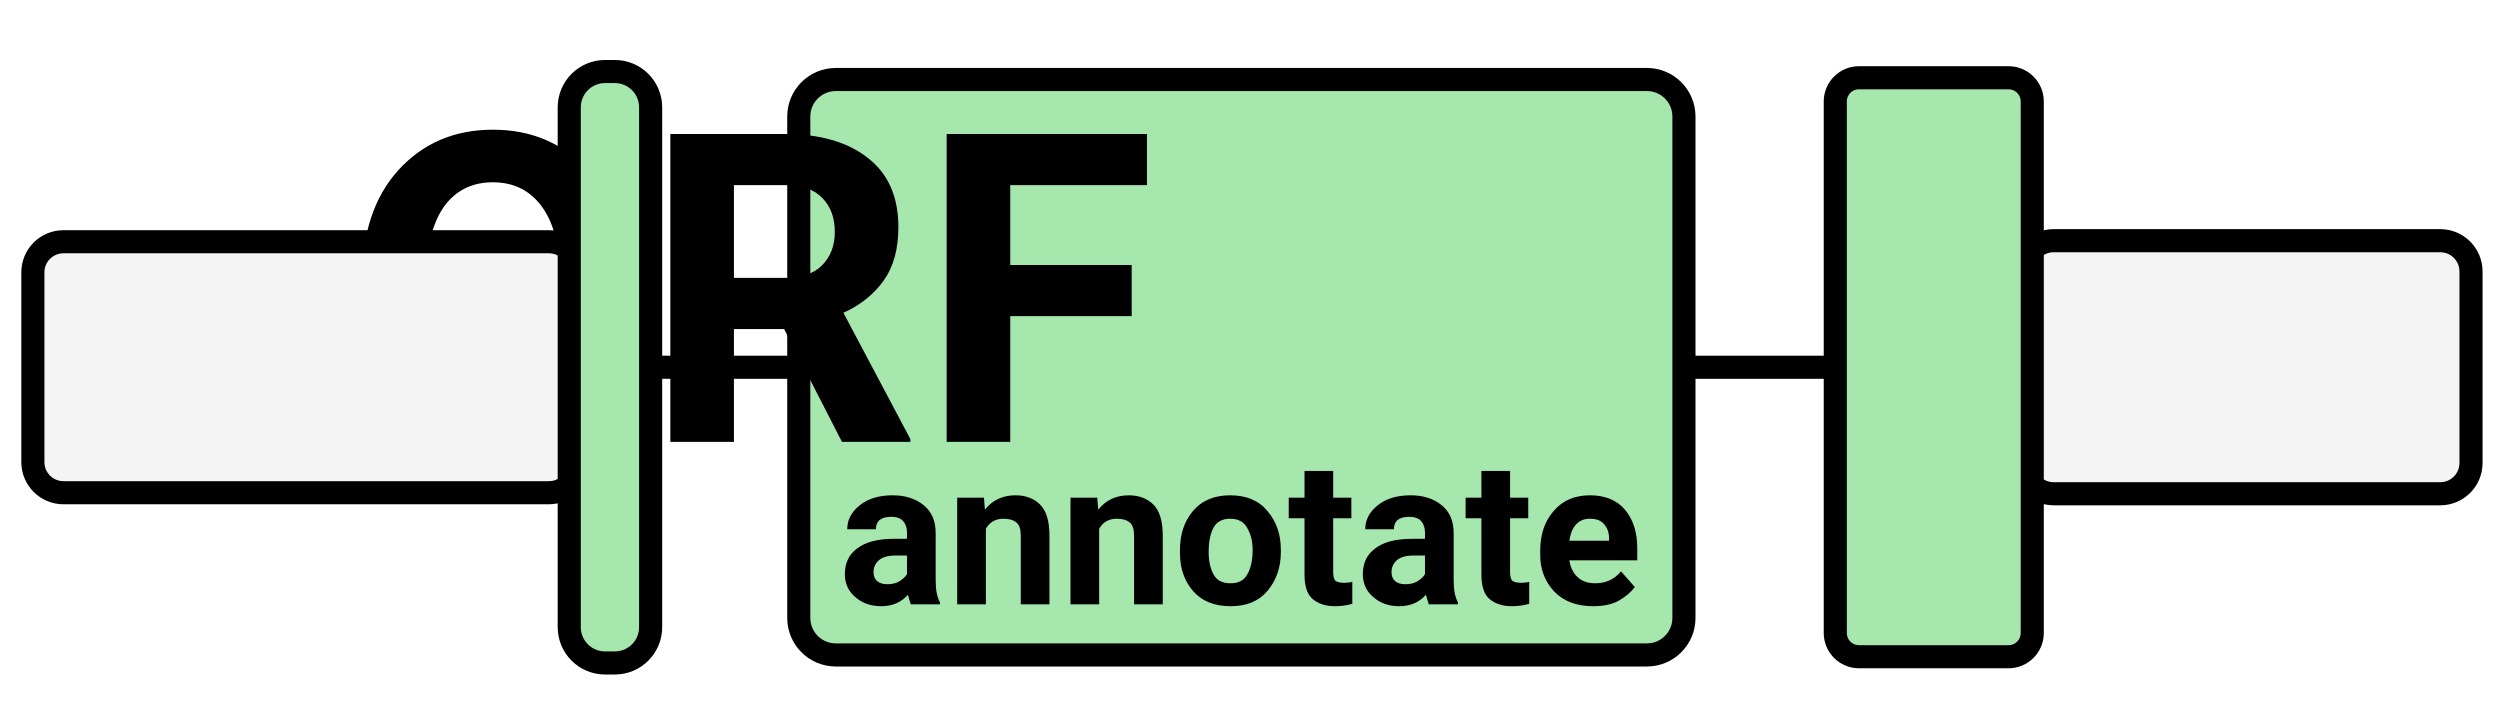
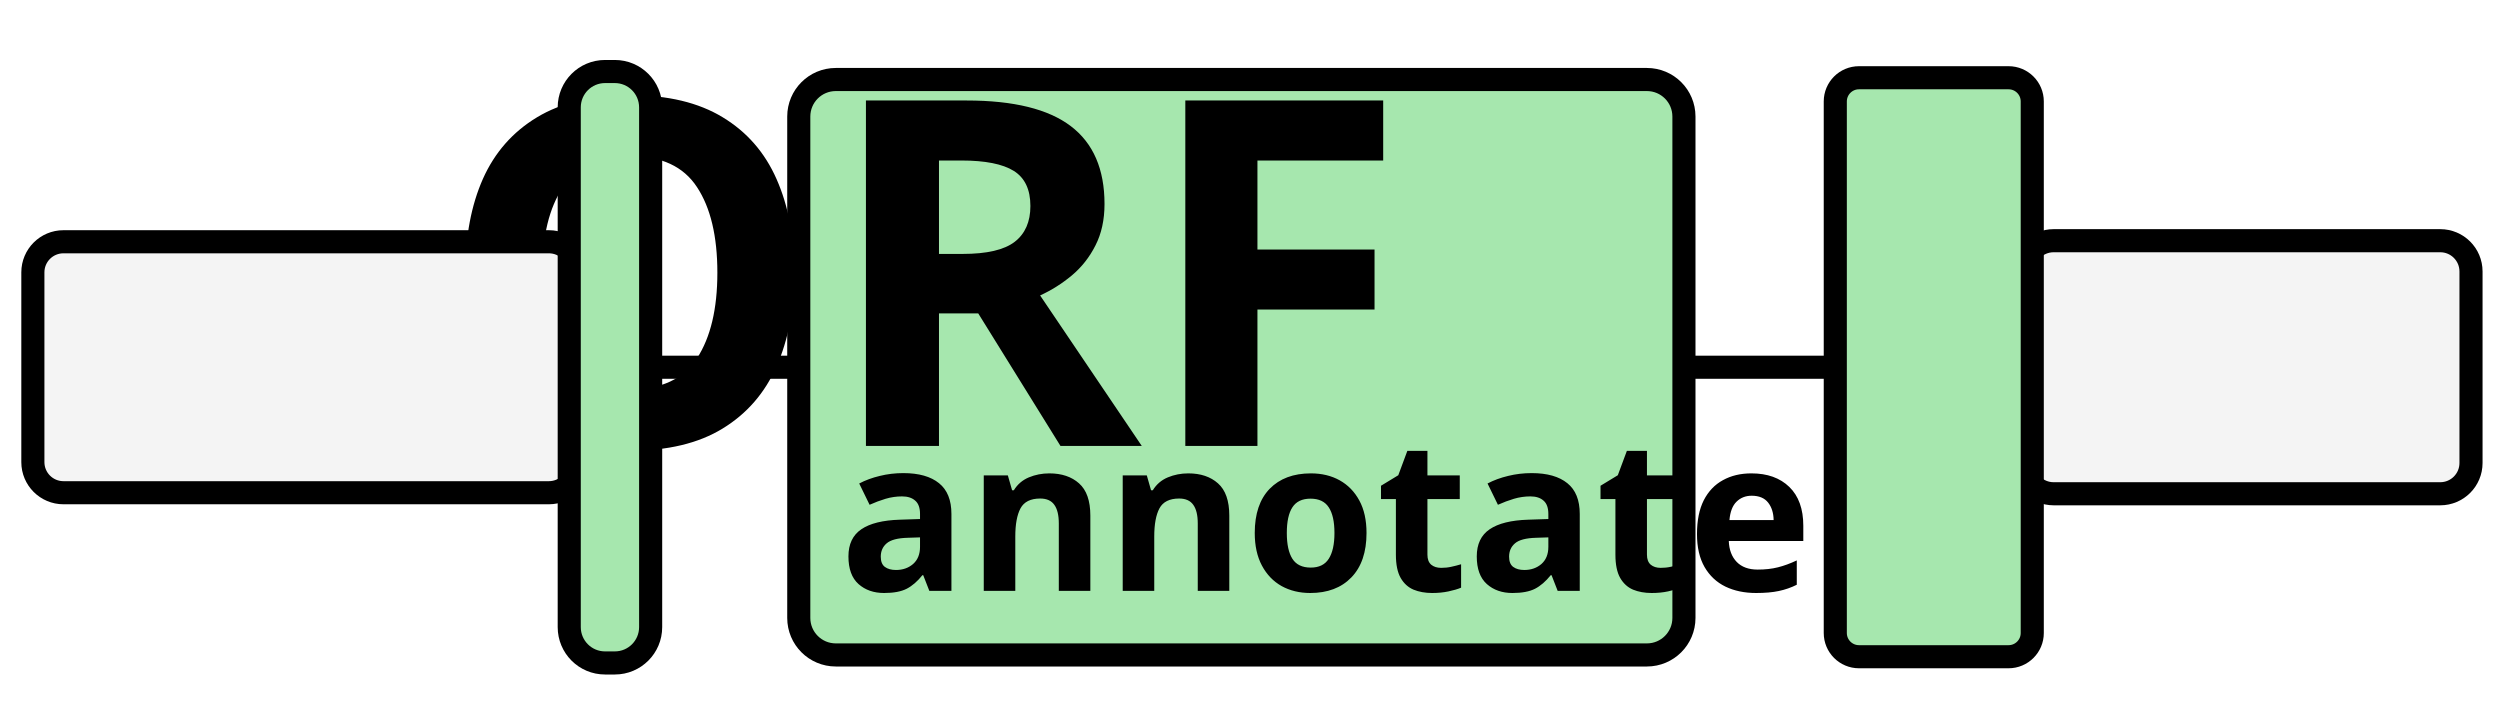
<svg xmlns="http://www.w3.org/2000/svg" width="293.561mm" height="83.257mm" viewBox="0 0 293.561 83.257" version="1.1" id="svg5">
  <defs id="defs2" />
  <g id="layer1" transform="translate(-0.9825063,-67.79293)">
    <g id="g6372" transform="matrix(1.568056,0,0,1.568056,-59.2278,-74.51569)" />
-     <g id="g6566" transform="matrix(2.168393,0,0,2.168393,-63.72509,-207.9675)">
-       <path style="fill:#a6e7ae;fill-opacity:1;stroke:#000000;stroke-width:1.251;stroke-miterlimit:2.8;stroke-dasharray:none;stroke-dashoffset:0;stroke-opacity:1" d="M 41.91,147.06 H 153.902" id="path4142" />
-       <rect style="fill:#a6e7ae;fill-opacity:1;stroke:#000000;stroke-width:0.798;stroke-miterlimit:2.8;stroke-dasharray:none;stroke-dashoffset:0;stroke-opacity:1" id="rect1898" width="30.569" height="19.873" x="84.388" y="131.369" ry="1.278" transform="matrix(1.568056,0,0,1.568056,-59.2278,-74.51569)" />
-       <g id="g3360" transform="matrix(1.656906,0,0,1.656906,-67.78244,-87.15635)">
-         <text xml:space="preserve" style="font-style:normal;font-variant:normal;font-weight:bold;font-stretch:normal;font-size:14.15px;font-family:Roboto;-inkscape-font-specification:'Roboto, Bold';font-variant-ligatures:normal;font-variant-caps:normal;font-variant-numeric:normal;font-variant-east-asian:normal;text-align:center;text-anchor:middle;fill:#000000;fill-opacity:1;stroke-width:0.382;stroke-miterlimit:2.8;stroke-dasharray:0, 4.207" x="99.286" y="143.796" id="text236">
-           <tspan id="tspan234" style="font-style:normal;font-variant:normal;font-weight:bold;font-stretch:normal;font-size:14.15px;font-family:Roboto;-inkscape-font-specification:'Roboto, Bold';font-variant-ligatures:normal;font-variant-caps:normal;font-variant-numeric:normal;font-variant-east-asian:normal;fill:#000000;fill-opacity:1;stroke-width:0.382" x="99.286" y="143.796">ORF</tspan>
-         </text>
-         <text xml:space="preserve" style="font-style:normal;font-variant:normal;font-weight:bold;font-stretch:normal;font-size:6.614px;font-family:Roboto;-inkscape-font-specification:'Roboto, Bold';font-variant-ligatures:normal;font-variant-caps:normal;font-variant-numeric:normal;font-variant-east-asian:normal;text-align:start;text-anchor:start;fill:#000000;fill-opacity:1;stroke-width:0.358;stroke-miterlimit:2.8;stroke-dasharray:0, 3.933" x="86.314" y="149.105" id="text1782">
-           <tspan id="tspan1780" style="stroke-width:0.358" x="86.314" y="149.105">annotate</tspan>
-         </text>
-       </g>
-       <rect style="fill:#f4f4f4;fill-opacity:1;stroke:#000000;stroke-width:1.251;stroke-miterlimit:2.8;stroke-dasharray:none;stroke-dashoffset:0;stroke-opacity:1" id="rect1898-6" width="29.6" height="13.591" x="31.621" y="140.264" ry="1.656" />
-       <rect style="fill:#f4f4f4;fill-opacity:1;stroke:#000000;stroke-width:1.251;stroke-miterlimit:2.8;stroke-dasharray:none;stroke-dashoffset:0;stroke-opacity:1" id="rect1898-6-7" width="24.266" height="13.704" x="139.387" y="140.207" ry="1.666" />
-       <rect style="fill:#a6e7ae;fill-opacity:1;stroke:#000000;stroke-width:1.251;stroke-miterlimit:2.8;stroke-dasharray:none;stroke-dashoffset:0;stroke-opacity:1" id="rect1898-8" width="4.408" height="32.028" x="60.667" y="131.046" ry="1.939" />
-       <rect style="fill:#a6e7ae;fill-opacity:1;stroke:#000000;stroke-width:1.251;stroke-miterlimit:2.8;stroke-dasharray:none;stroke-dashoffset:0;stroke-opacity:1" id="rect1898-8-1" width="10.666" height="31.353" x="129.227" y="131.383" ry="1.284" />
-     </g>
+     <path style="fill:#a6e7ae;fill-opacity:1;stroke:#000000;stroke-width:2.713;stroke-miterlimit:2.8;stroke-dasharray:none;stroke-dashoffset:0;stroke-opacity:1" d="M 27.152,110.915 H 269.996" id="path4142" />
+     <rect style="fill:#a6e7ae;fill-opacity:1;stroke:#000000;stroke-width:2.713;stroke-miterlimit:2.8;stroke-dasharray:none;stroke-dashoffset:0;stroke-opacity:1" id="rect1898" width="103.94" height="67.57" x="94.778" y="77.13" ry="4.346" />
+     <text xml:space="preserve" style="font-style:normal;font-variant:normal;font-weight:bold;font-stretch:normal;font-size:56.819px;font-family:Calibri;-inkscape-font-specification:'Calibri, Bold';font-variant-ligatures:normal;font-variant-caps:normal;font-variant-numeric:normal;font-variant-east-asian:normal;text-align:center;text-anchor:middle;fill:#000000;fill-opacity:1;stroke-width:1.536;stroke-miterlimit:2.8;stroke-dasharray:0, 16.893" x="146.223" y="120.154" id="text236">
+       <tspan id="tspan234" style="font-style:normal;font-variant:normal;font-weight:bold;font-stretch:normal;font-size:56.819px;font-family:Calibri;-inkscape-font-specification:'Calibri, Bold';font-variant-ligatures:normal;font-variant-caps:normal;font-variant-numeric:normal;font-variant-east-asian:normal;fill:#000000;fill-opacity:1;stroke-width:1.536" x="146.223" y="120.154">ORF</tspan>
+     </text>
+     <text xml:space="preserve" style="font-style:normal;font-variant:normal;font-weight:bold;font-stretch:normal;font-size:24.834px;font-family:Calibri;-inkscape-font-specification:'Calibri, Bold';font-variant-ligatures:normal;font-variant-caps:normal;font-variant-numeric:normal;font-variant-east-asian:normal;text-align:start;text-anchor:start;fill:#000000;fill-opacity:1;stroke-width:1.342;stroke-miterlimit:2.8;stroke-dasharray:0, 14.766" x="99.562" y="137.178" id="text1782">
+       <tspan id="tspan1780" style="font-style:normal;font-variant:normal;font-weight:bold;font-stretch:normal;font-size:24.834px;font-family:Calibri;-inkscape-font-specification:'Calibri, Bold';font-variant-ligatures:normal;font-variant-caps:normal;font-variant-numeric:normal;font-variant-east-asian:normal;stroke-width:1.342" x="99.562" y="137.178">annotate</tspan>
+     </text>
+     <rect style="fill:#f4f4f4;fill-opacity:1;stroke:#000000;stroke-width:2.713;stroke-miterlimit:2.8;stroke-dasharray:none;stroke-dashoffset:0;stroke-opacity:1" id="rect1898-6" width="64.184" height="29.47" x="4.842" y="96.181" ry="3.592" />
+     <rect style="fill:#f4f4f4;fill-opacity:1;stroke:#000000;stroke-width:2.713;stroke-miterlimit:2.8;stroke-dasharray:none;stroke-dashoffset:0;stroke-opacity:1" id="rect1898-6-7" width="52.619" height="29.716" x="238.52" y="96.057" ry="3.612" />
+     <rect style="fill:#a6e7ae;fill-opacity:1;stroke:#000000;stroke-width:2.713;stroke-miterlimit:2.8;stroke-dasharray:none;stroke-dashoffset:0;stroke-opacity:1" id="rect1898-8" width="9.559" height="69.449" x="67.825" y="76.191" ry="4.205" />
+     <rect style="fill:#a6e7ae;fill-opacity:1;stroke:#000000;stroke-width:2.713;stroke-miterlimit:2.8;stroke-dasharray:none;stroke-dashoffset:0;stroke-opacity:1" id="rect1898-8-1" width="23.129" height="67.986" x="216.49" y="76.922" ry="2.783" />
  </g>
</svg>
